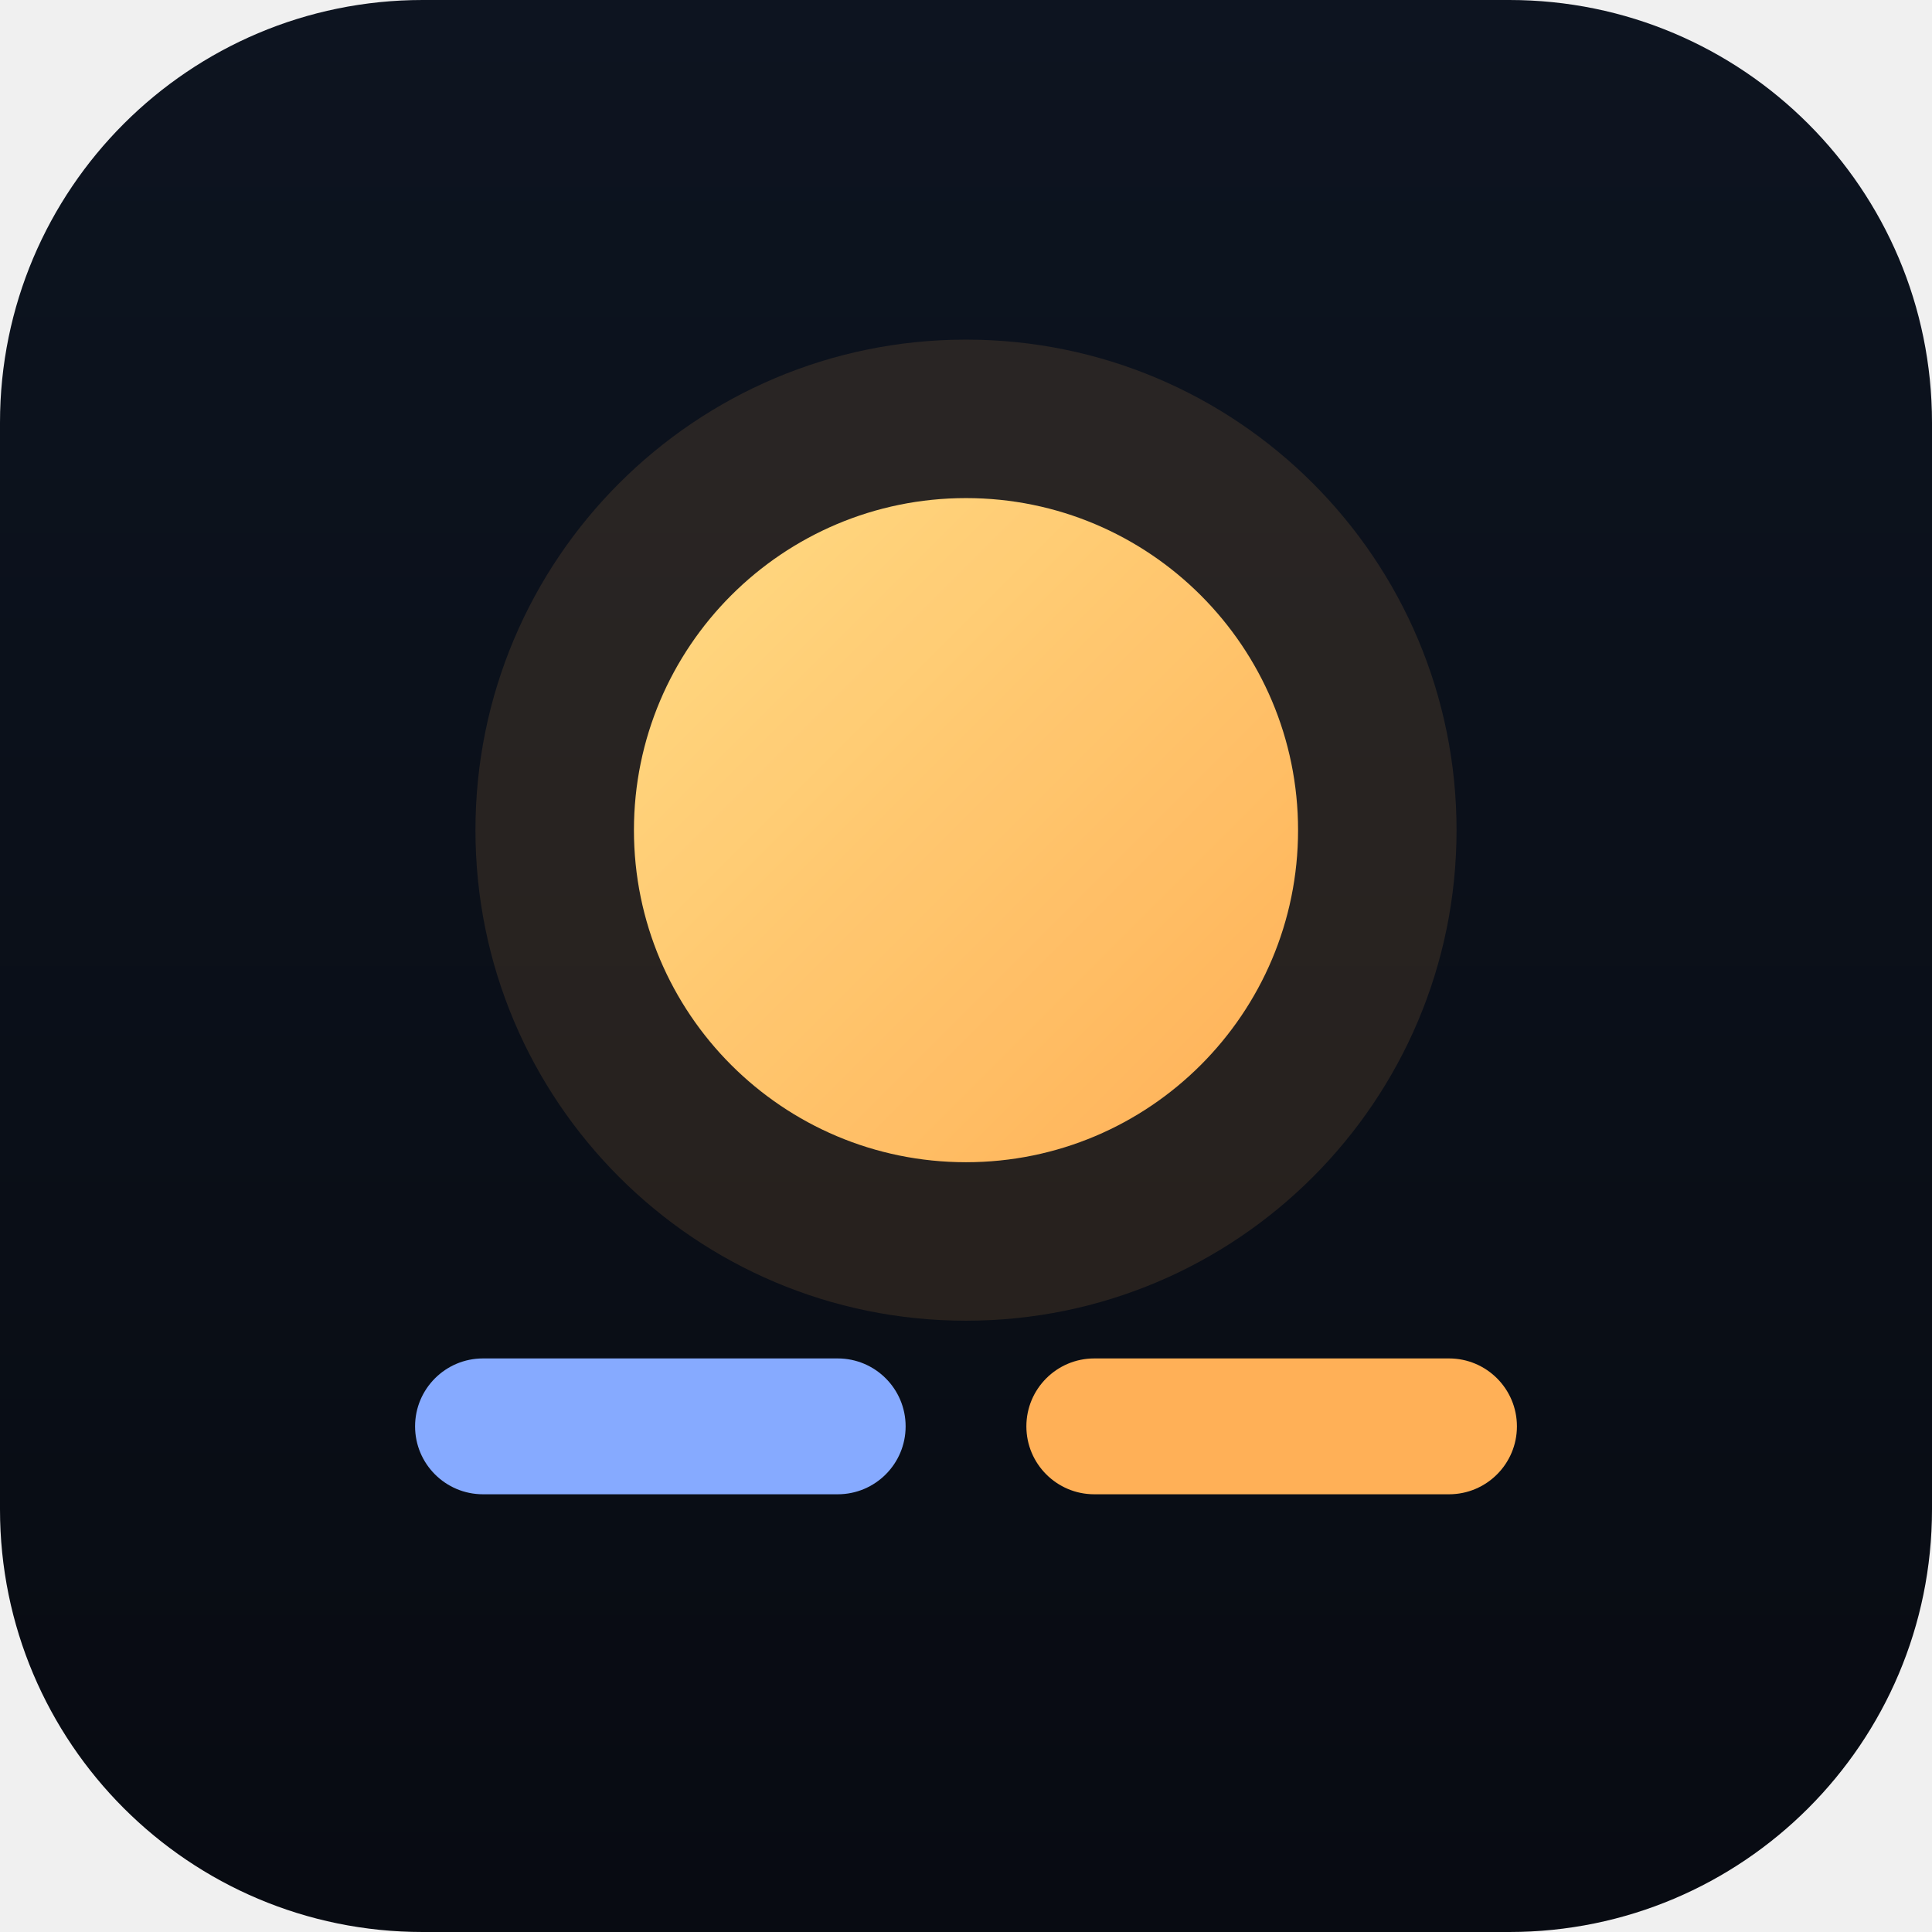
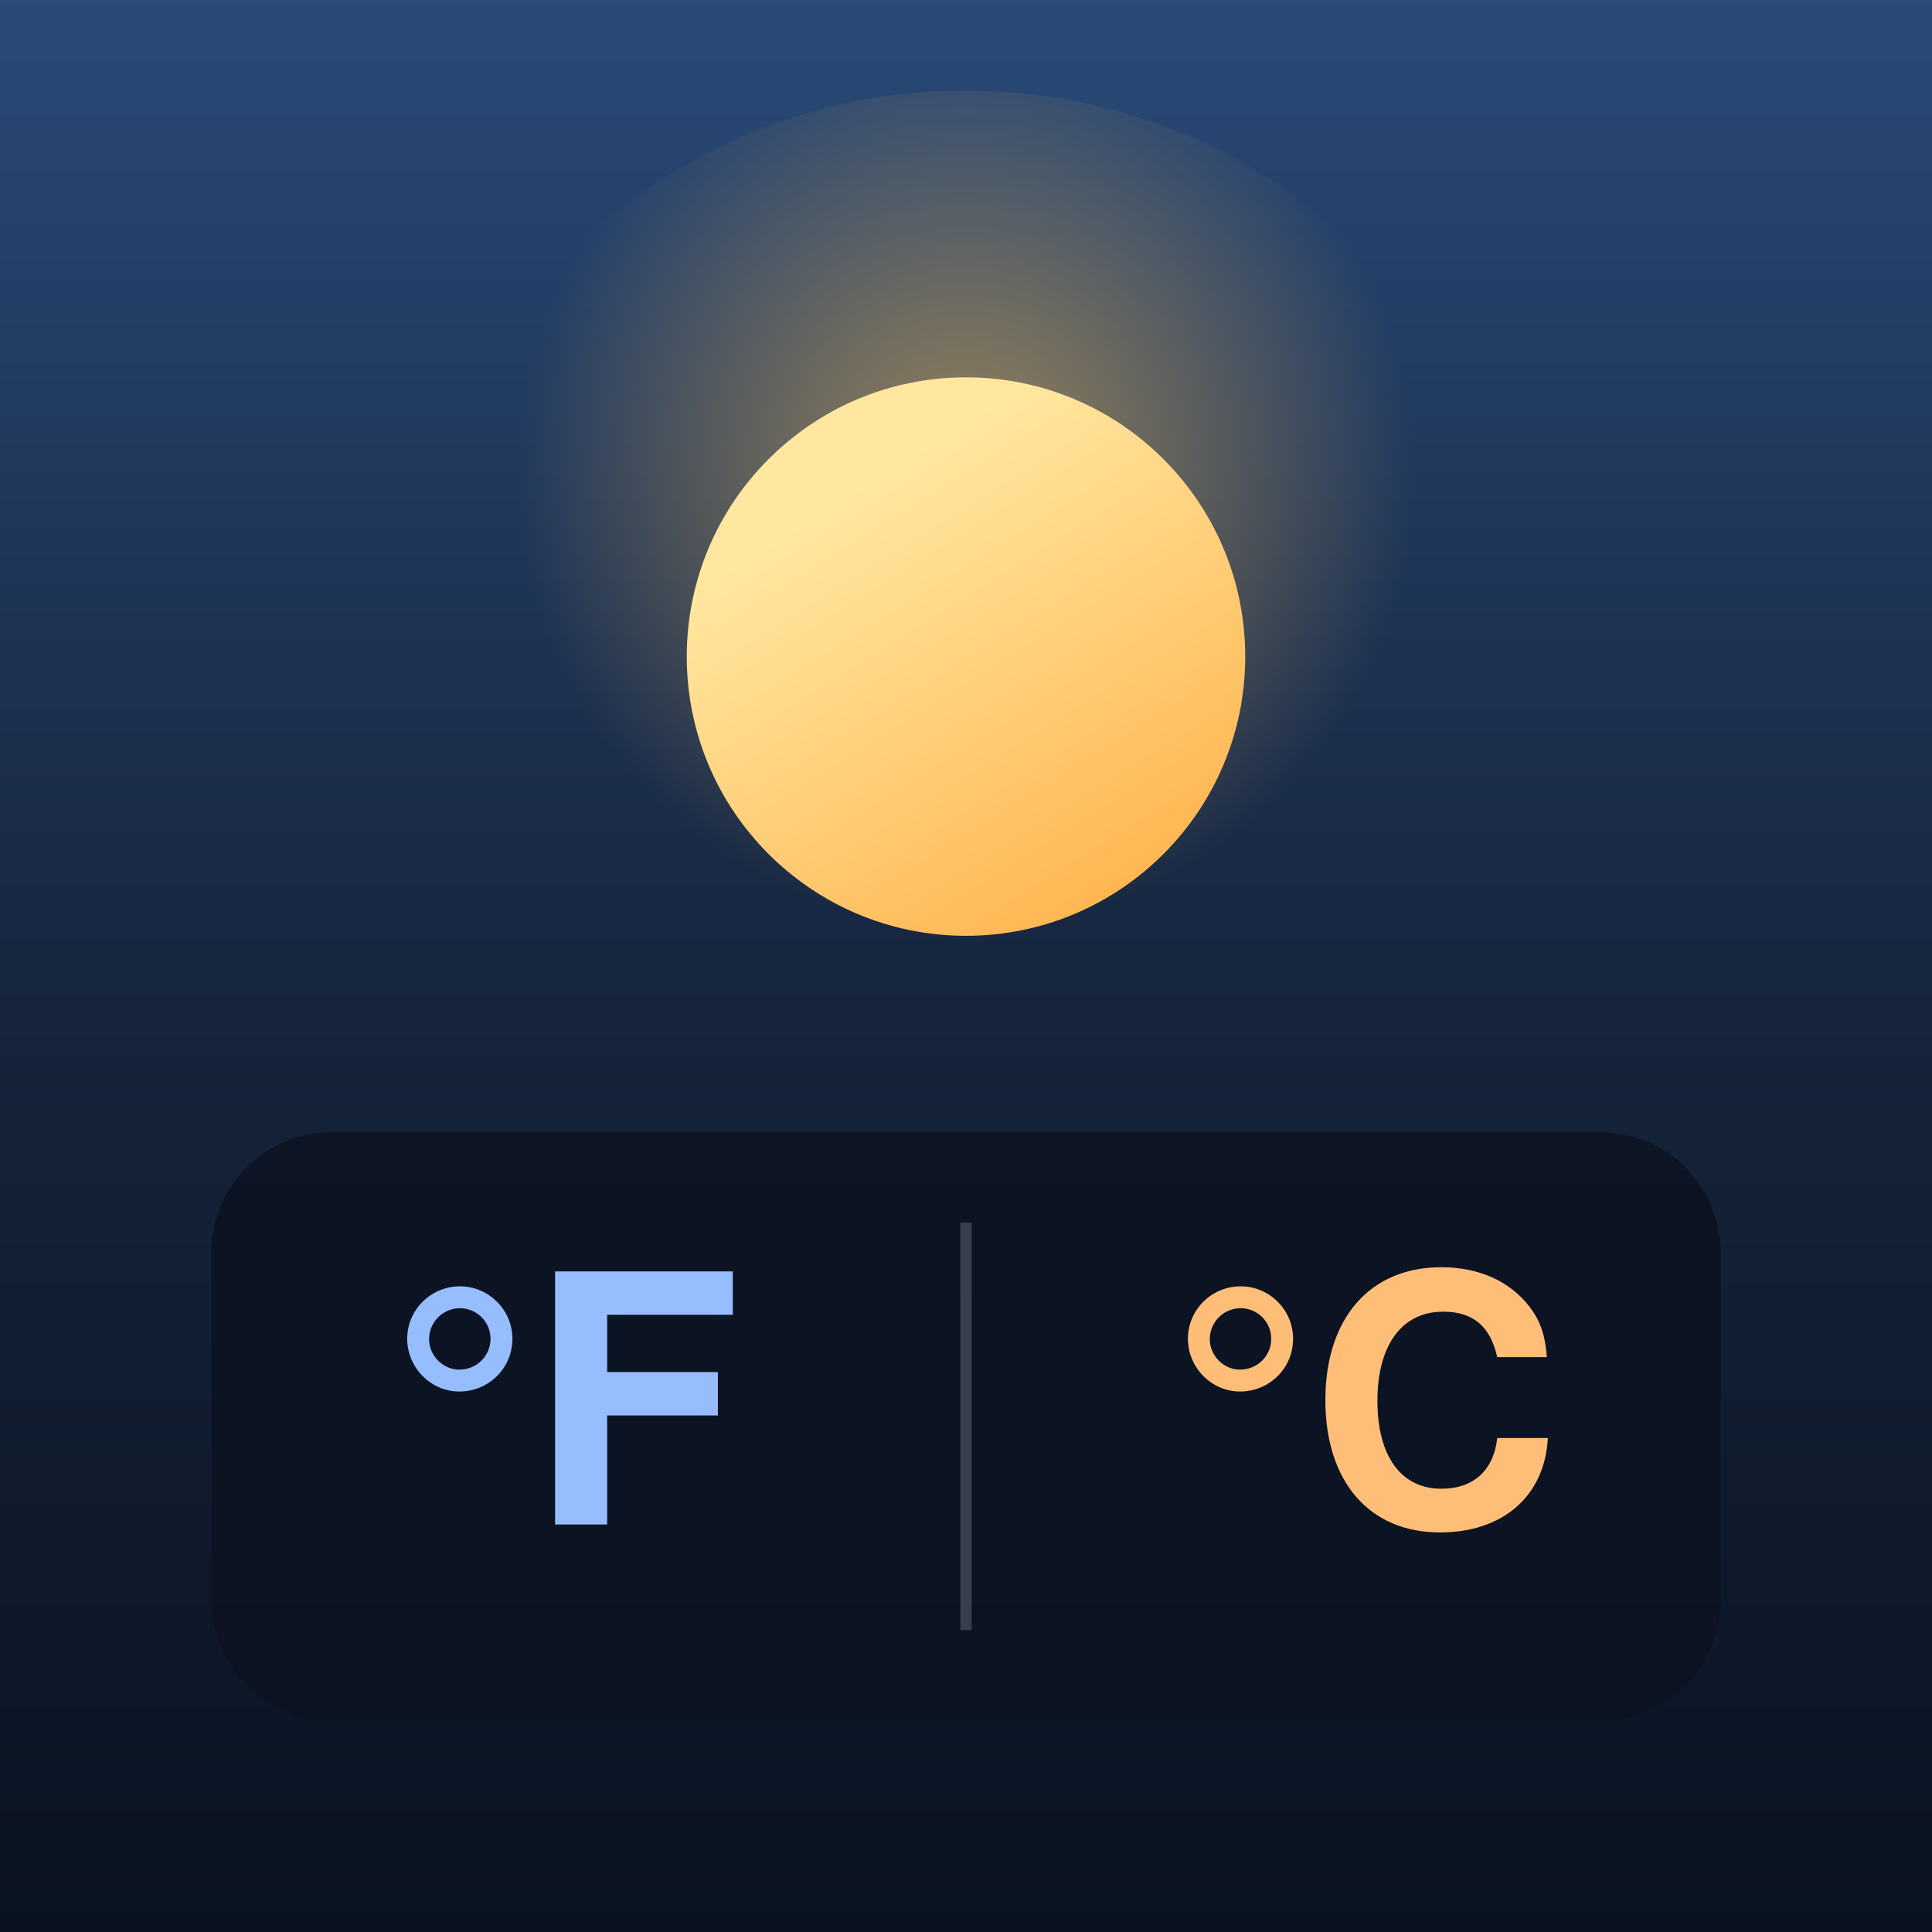
<svg xmlns="http://www.w3.org/2000/svg" viewBox="0 0 512 512" role="img">
  <defs>
-     <linearGradient id="bg" x1="0" y1="0" x2="0" y2="1">
-       <stop offset="0%" stop-color="#0d1420" />
-       <stop offset="100%" stop-color="#080b12" />
+     <linearGradient id="sky" x1="0" y1="0" x2="0" y2="1">
+       <stop offset="0%" stop-color="#2a4a78" />
+       <stop offset="55%" stop-color="#15233a" />
+       <stop offset="100%" stop-color="#0a1220" />
    </linearGradient>
-     <linearGradient id="sun" x1="0" y1="0" x2="1" y2="1">
-       <stop offset="0%" stop-color="#ffe08a" />
-       <stop offset="100%" stop-color="#ffb057" />
+     <radialGradient id="glow" cx="50%" cy="34%" r="40%">
+       <stop offset="0%" stop-color="#ffc45a" stop-opacity="0.55" />
+       <stop offset="100%" stop-color="#ffc45a" stop-opacity="0" />
+     </radialGradient>
+     <linearGradient id="sun" x1="0.3" y1="0.2" x2="0.8" y2="1">
+       <stop offset="0%" stop-color="#ffe7a0" />
+       <stop offset="100%" stop-color="#ffb24a" />
    </linearGradient>
  </defs>
-   <rect width="512" height="512" rx="112" fill="url(#bg)" />
-   <circle cx="256" cy="220" r="88" fill="url(#sun)" />
-   <circle cx="256" cy="220" r="130" fill="#ffb057" opacity="0.12" />
-   <rect x="110" y="360" width="130" height="36" rx="18" fill="#86aaff" />
-   <rect x="272" y="360" width="130" height="36" rx="18" fill="#ffb057" />
+   <rect width="512" height="512" fill="url(#sky)" />
+   <circle cx="256" cy="174" r="150" fill="url(#glow)" />
+   <circle cx="256" cy="174" r="74" fill="url(#sun)" />
+   <rect x="56" y="300" width="400" height="156" rx="32" fill="#0c1220" fill-opacity="0.82" />
+   <line x1="256" y1="324" x2="256" y2="432" stroke="#ffffff" stroke-opacity="0.18" stroke-width="3" />
+   <text x="150" y="404" text-anchor="middle" font-family="system-ui, -apple-system, Helvetica, Arial, sans-serif" font-size="92" font-weight="700" fill="#96beff">°F</text>
+   <text x="362" y="404" text-anchor="middle" font-family="system-ui, -apple-system, Helvetica, Arial, sans-serif" font-size="92" font-weight="700" fill="#ffbe78">°C</text>
</svg>
